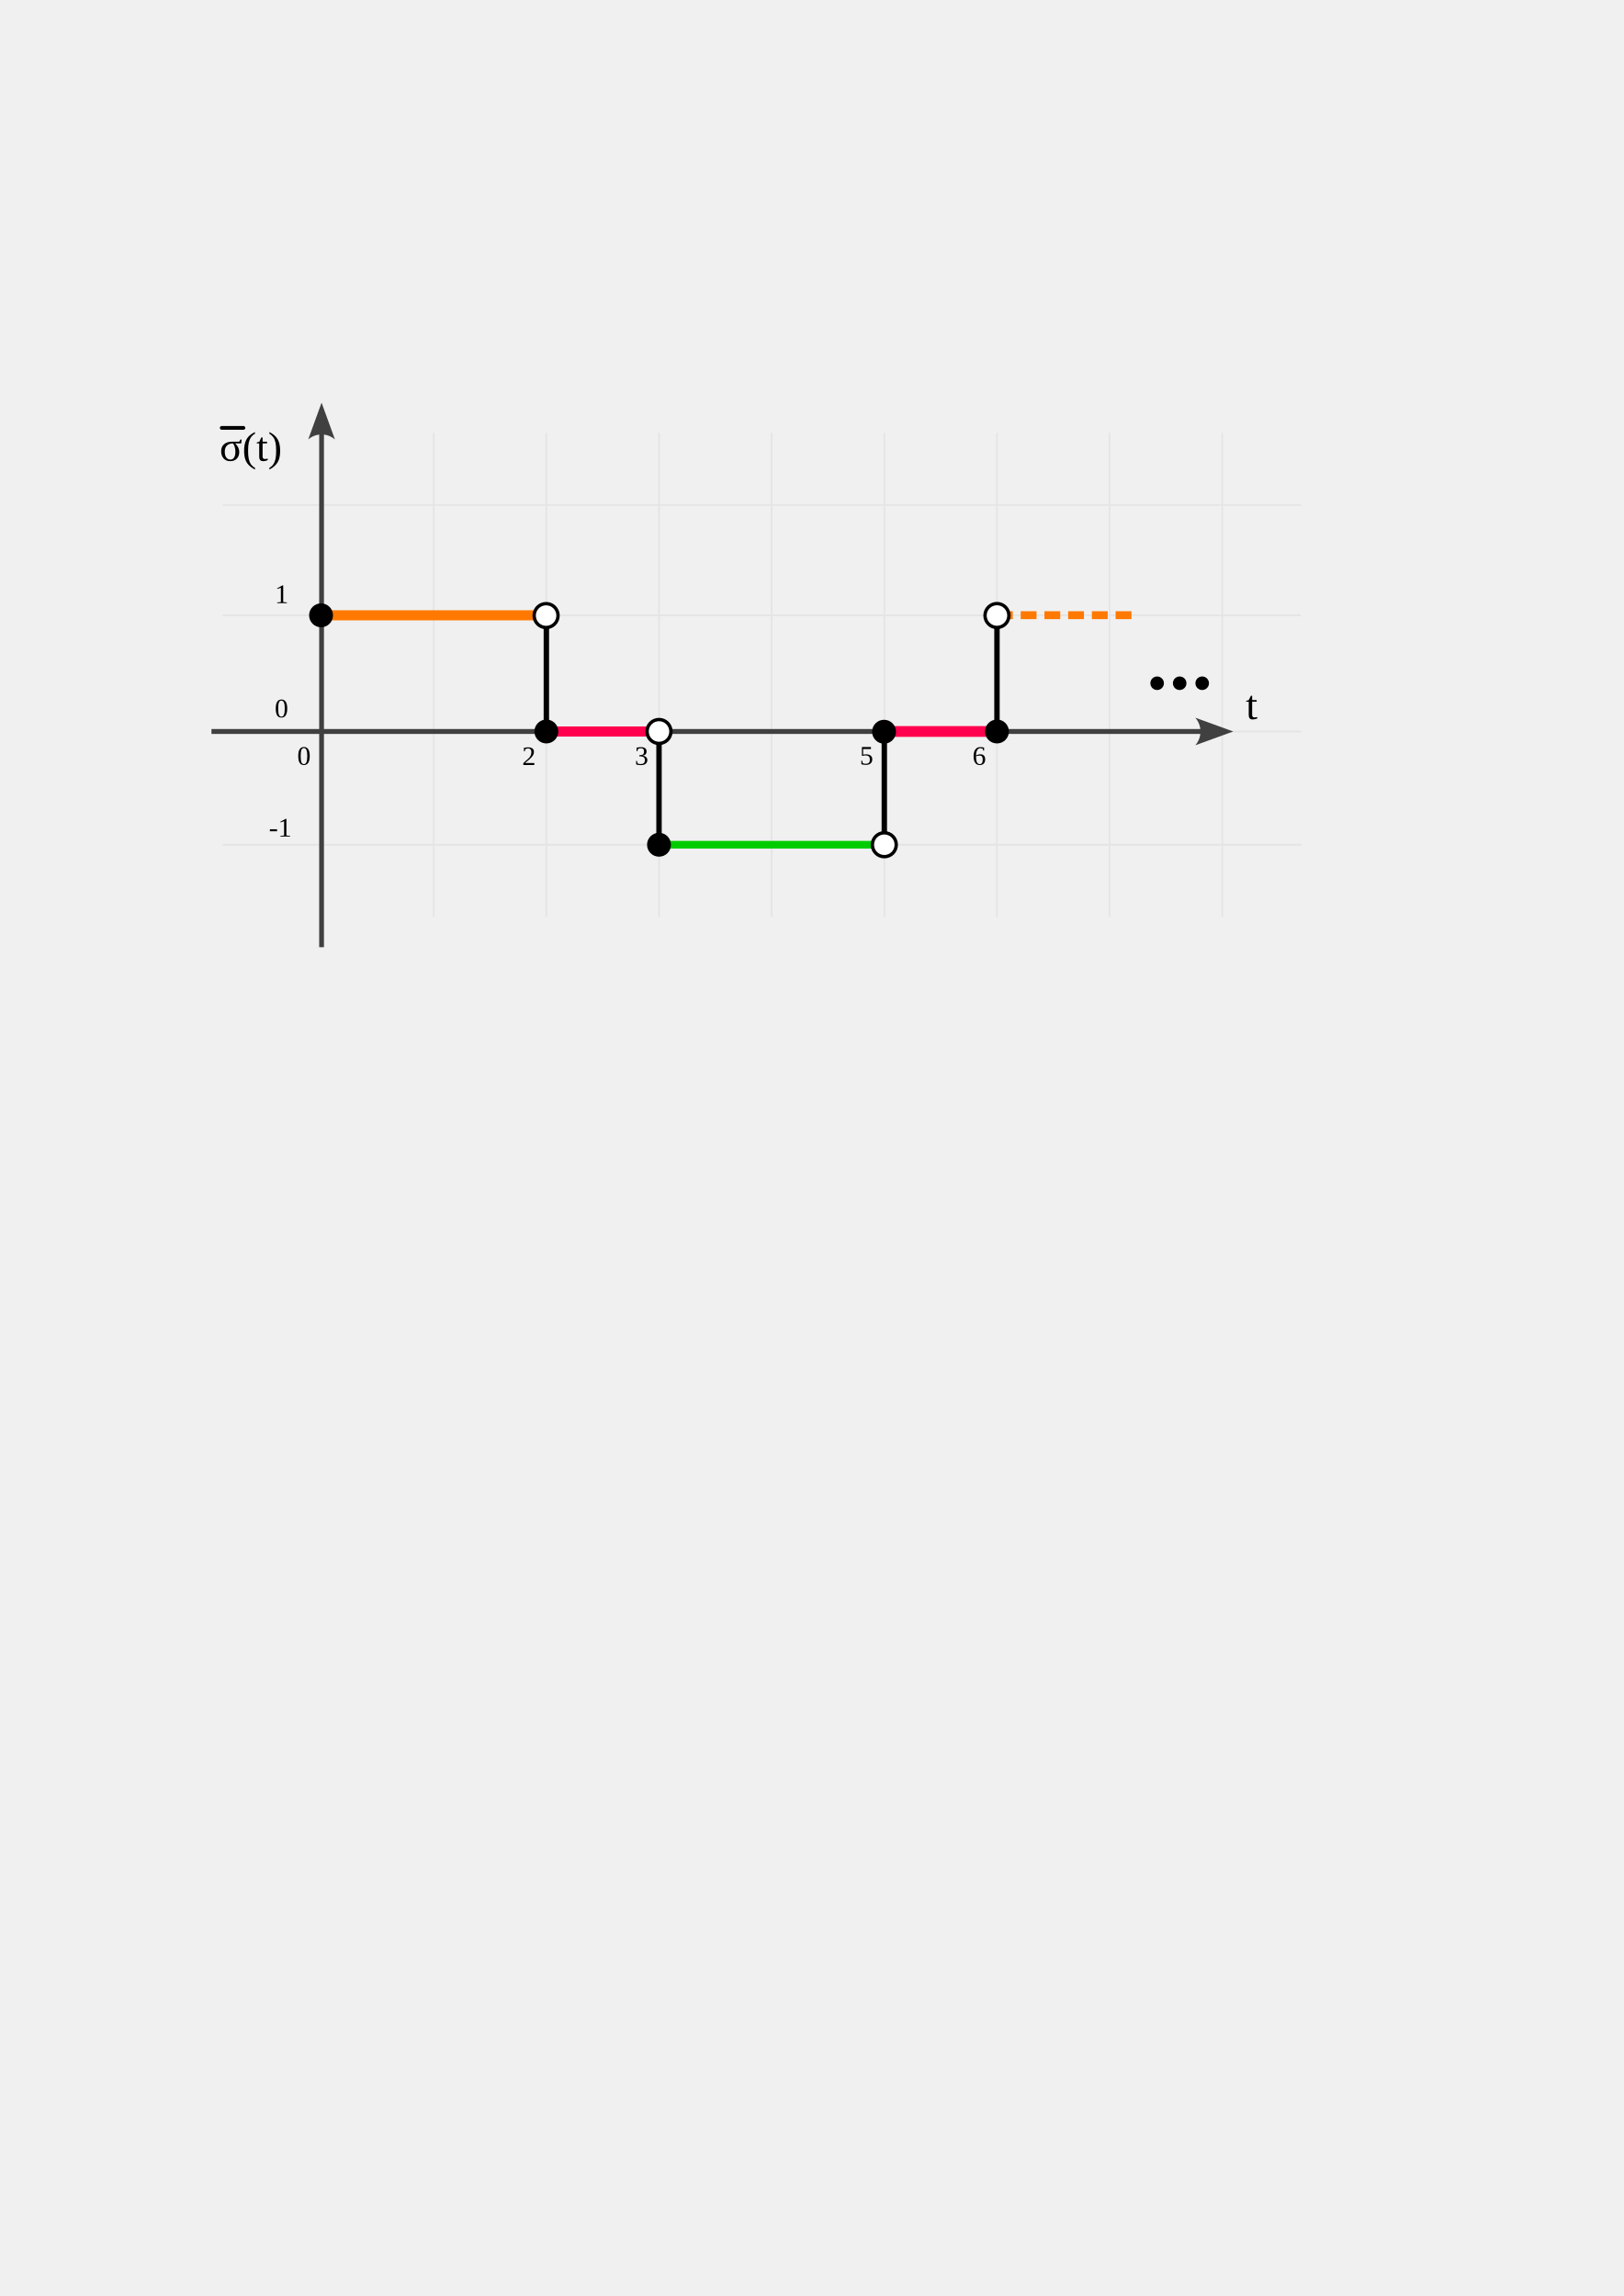
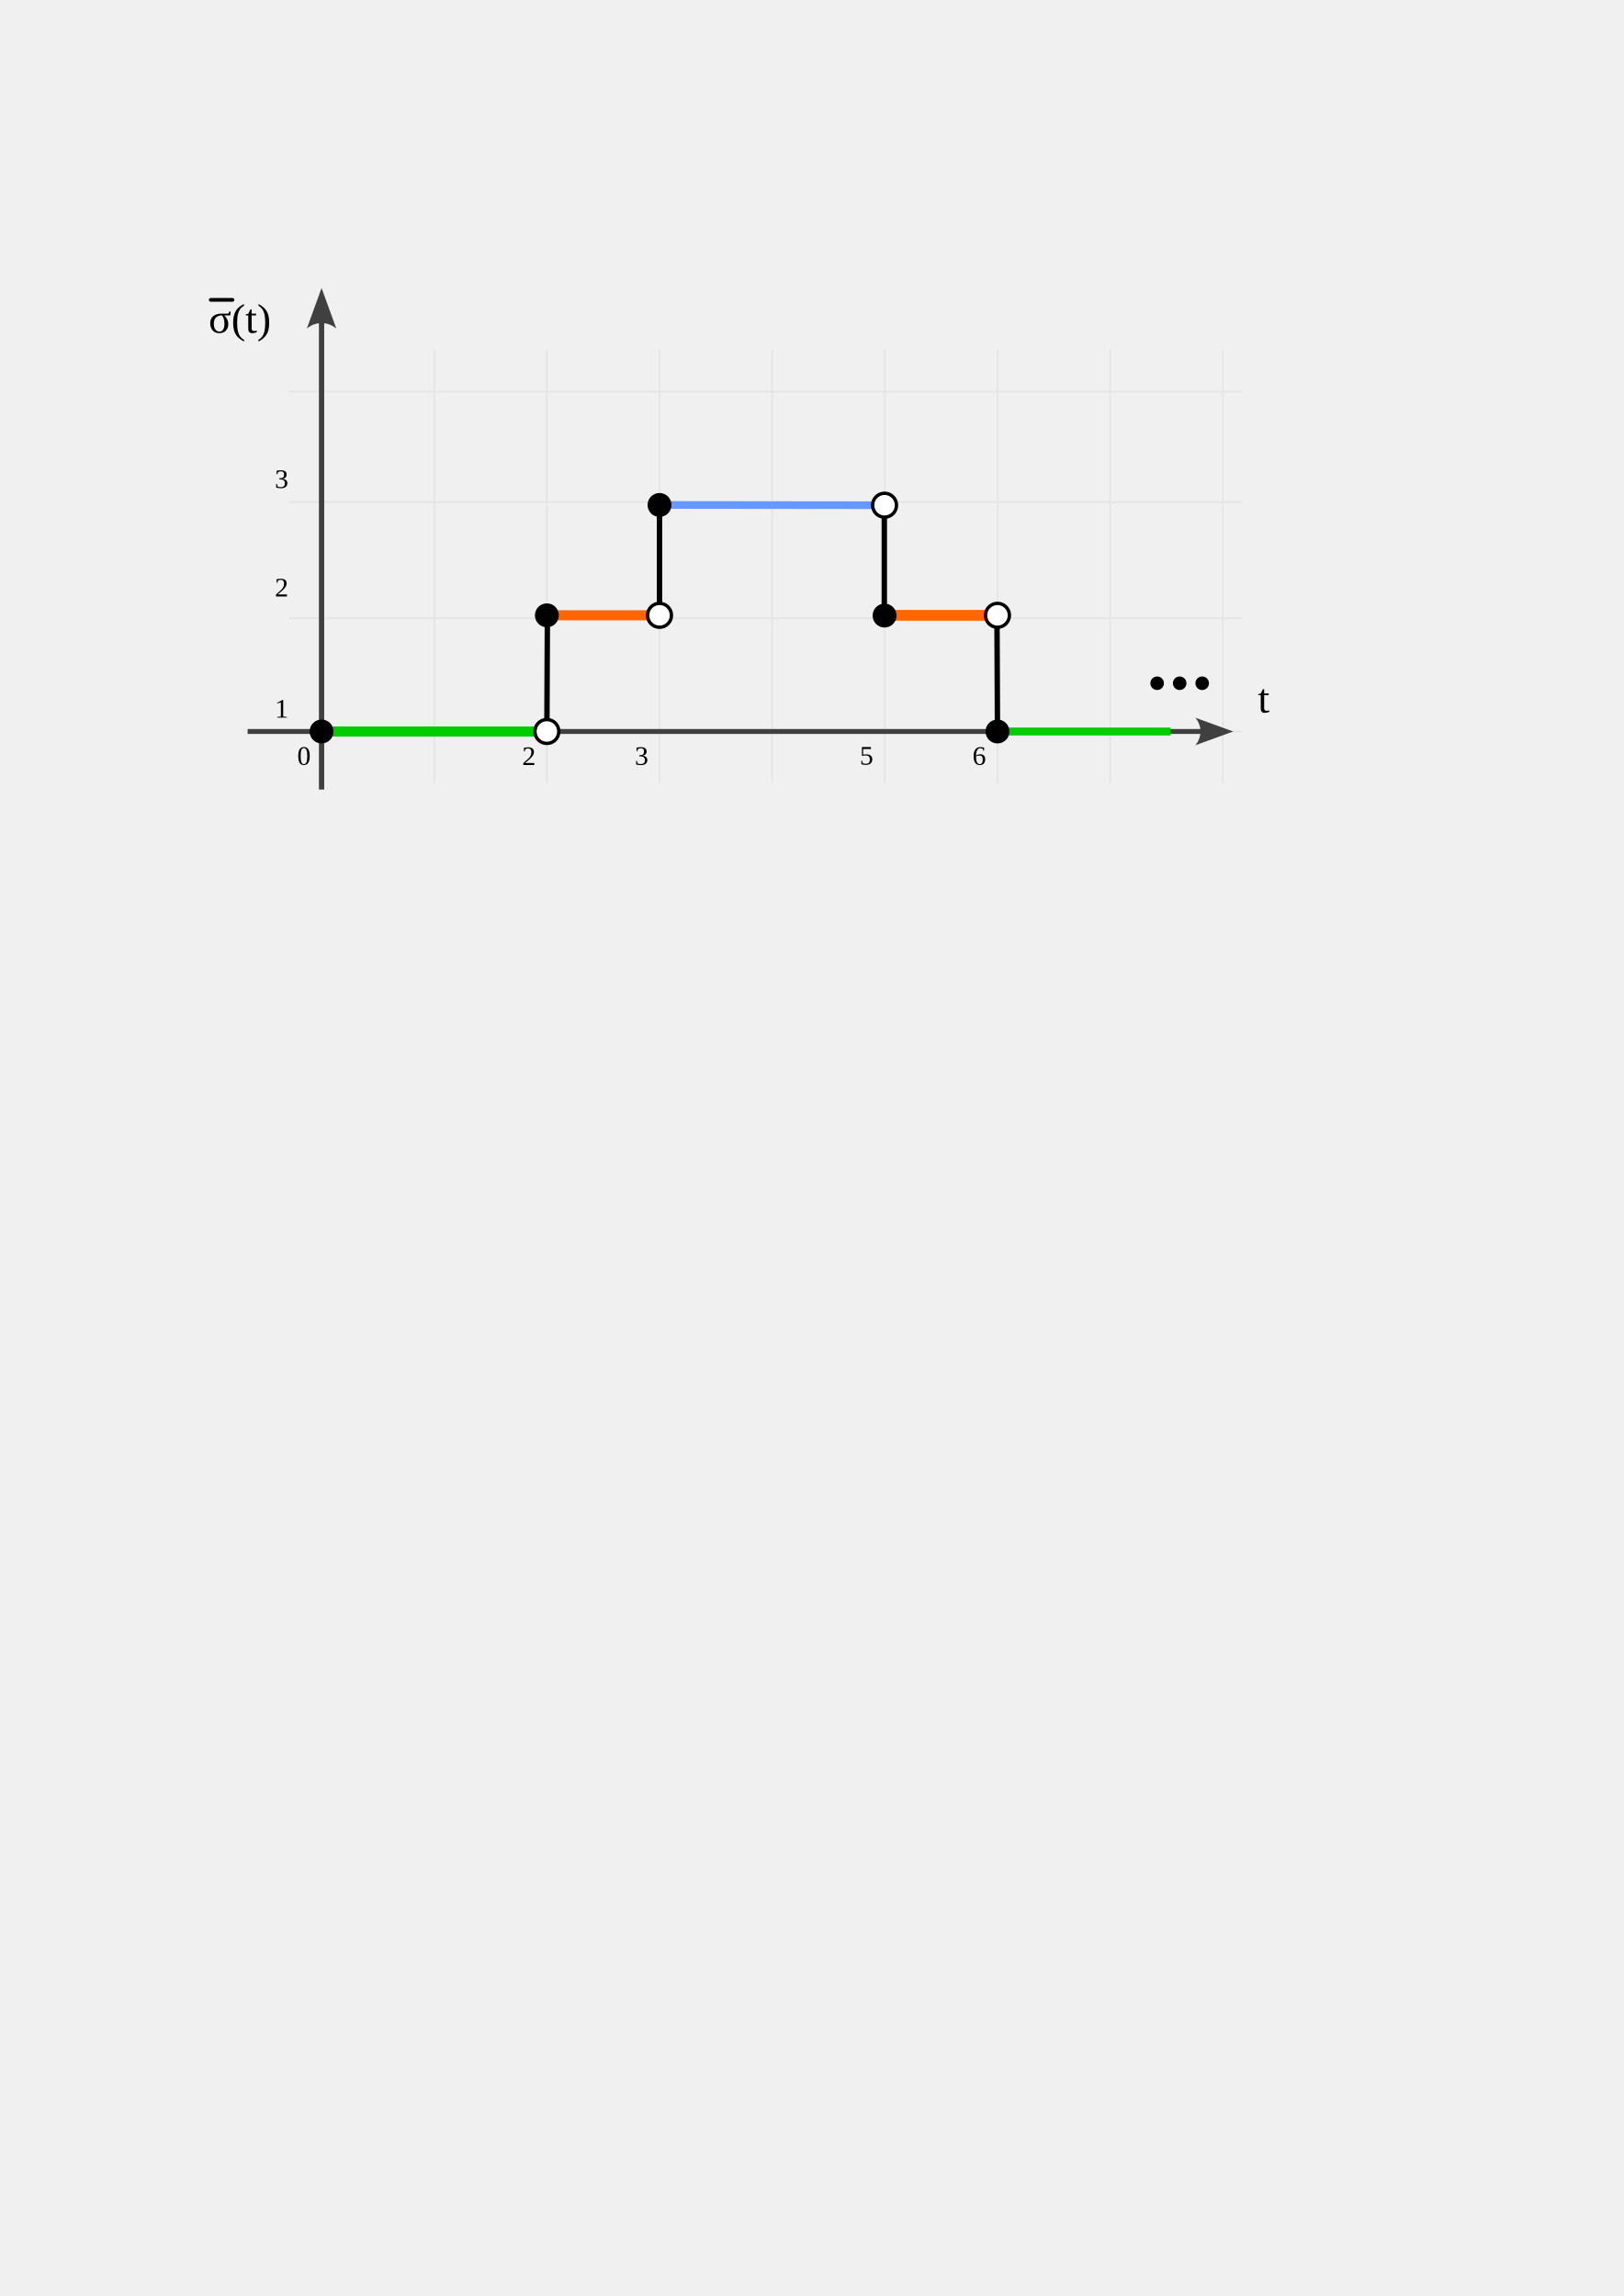
<svg xmlns="http://www.w3.org/2000/svg" width="210mm" height="297mm" viewBox="0 0 210 297" version="1.1" id="svg5" xml:space="preserve">
  <defs id="defs2">
    <marker style="overflow:visible" id="Arrow2" refX="0" refY="0" orient="auto-start-reverse" markerWidth="7.7" markerHeight="5.6" viewBox="0 0 7.7 5.6" preserveAspectRatio="xMidYMid">
      <path transform="scale(0.7)" d="M -2,-4 9,0 -2,4 c 2,-2.33 2,-5.66 0,-8 z" style="fill:context-stroke;fill-rule:evenodd;stroke:none" id="arrow2L" />
    </marker>
  </defs>
  <g id="layer1" style="display:inline" />
  <g id="layer2" style="display:inline" />
  <g id="layer3">
-     <g id="g96" transform="matrix(1.147535,0,0,1.147535,190.0491,-20.00221)">
-       <path style="fill:#bfbfbf;fill-opacity:0.404;stroke:#e5e5e5;stroke-width:0.199;stroke-dasharray:none;stroke-opacity:1" d="m -27.859,66.215 v 54.572" id="path1" />
-       <path style="fill:#bfbfbf;fill-opacity:0.404;stroke:#e5e5e5;stroke-width:0.199;stroke-dasharray:none;stroke-opacity:1" d="m -53.252,66.215 v 54.572" id="path2" />
-       <path style="fill:#bfbfbf;fill-opacity:0.404;stroke:#e5e5e5;stroke-width:0.199;stroke-dasharray:none;stroke-opacity:1" d="m -65.948,66.215 v 54.572" id="path3" />
-       <path style="fill:#bfbfbf;fill-opacity:0.404;stroke:#e5e5e5;stroke-width:0.199;stroke-dasharray:none;stroke-opacity:1" d="m -78.645,66.215 v 54.572" id="path10" />
-       <path style="fill:#bfbfbf;fill-opacity:0.404;stroke:#e5e5e5;stroke-width:0.199;stroke-dasharray:none;stroke-opacity:1" d="m -104.037,66.215 v 54.572" id="path11" />
-       <path style="fill:#bfbfbf;fill-opacity:0.404;stroke:#e5e5e5;stroke-width:0.195;stroke-dasharray:none;stroke-opacity:1" d="M -129.43,66.215 V 120.787" id="path12" />
-       <path style="fill:#bfbfbf;fill-opacity:0.404;stroke:#e5e5e5;stroke-width:0.199;stroke-dasharray:none;stroke-opacity:1" d="m -40.555,66.215 v 54.572" id="path13" />
-       <path style="fill:#bfbfbf;fill-opacity:0.404;stroke:#e5e5e5;stroke-width:0.199;stroke-dasharray:none;stroke-opacity:1" d="m -116.734,66.215 2e-5,54.572" id="path15" />
-       <path style="fill:#bfbfbf;fill-opacity:0.404;stroke:#e5e5e5;stroke-width:0.199;stroke-dasharray:none;stroke-opacity:1" d="m -91.341,66.215 1.3e-5,54.572" id="path16" />
-       <path style="fill:#bfbfbf;fill-opacity:0.404;stroke:#e5e5e5;stroke-width:0.206;stroke-dasharray:none;stroke-opacity:1" d="m -140.504,74.352 121.574,2e-6" id="path17" />
-       <path style="fill:#bfbfbf;fill-opacity:0.404;stroke:#e5e5e5;stroke-width:0.219;stroke-dasharray:none;stroke-opacity:1" d="M -140.504,99.886 H -18.93" id="path18" />
-       <path style="fill:#bfbfbf;fill-opacity:0.404;stroke:#e5e5e5;stroke-width:0.215;stroke-dasharray:none;stroke-opacity:1" d="M -140.504,112.653 H -18.93" id="path96" />
-       <path style="fill:#bfbfbf;fill-opacity:0.404;stroke:#e5e5e5;stroke-width:0.206;stroke-dasharray:none;stroke-opacity:1" d="m -140.504,86.792 121.471,2e-6" id="path21" />
+     <g id="g96" transform="matrix(1.147535,0,0,1.147535,190.1155,-34.65256)">
+       <path style="fill:#bfbfbf;fill-opacity:0.404;stroke:#e5e5e5;stroke-width:0.188;stroke-dasharray:none;stroke-opacity:1" d="M -27.859,69.605 V 118.508" id="path1" />
+       <path style="fill:#bfbfbf;fill-opacity:0.404;stroke:#e5e5e5;stroke-width:0.188;stroke-dasharray:none;stroke-opacity:1" d="M -53.252,69.605 V 118.508" id="path2" />
+       <path style="fill:#bfbfbf;fill-opacity:0.404;stroke:#e5e5e5;stroke-width:0.188;stroke-dasharray:none;stroke-opacity:1" d="M -65.948,69.605 V 118.508" id="path3" />
+       <path style="fill:#bfbfbf;fill-opacity:0.404;stroke:#e5e5e5;stroke-width:0.188;stroke-dasharray:none;stroke-opacity:1" d="M -78.645,69.605 V 118.508" id="path10" />
+       <path style="fill:#bfbfbf;fill-opacity:0.404;stroke:#e5e5e5;stroke-width:0.188;stroke-dasharray:none;stroke-opacity:1" d="M -104.037,69.605 V 118.508" id="path11" />
+       <path style="fill:#bfbfbf;fill-opacity:0.404;stroke:#e5e5e5;stroke-width:0.195;stroke-dasharray:none;stroke-opacity:1" d="m -129.43,66.215 0,52.293" id="path12" />
+       <path style="fill:#bfbfbf;fill-opacity:0.404;stroke:#e5e5e5;stroke-width:0.188;stroke-dasharray:none;stroke-opacity:1" d="M -40.555,69.605 V 118.508" id="path13" />
+       <path style="fill:#bfbfbf;fill-opacity:0.404;stroke:#e5e5e5;stroke-width:0.188;stroke-dasharray:none;stroke-opacity:1" d="m -116.734,69.605 2e-5,48.903" id="path15" />
+       <path style="fill:#bfbfbf;fill-opacity:0.404;stroke:#e5e5e5;stroke-width:0.188;stroke-dasharray:none;stroke-opacity:1" d="m -91.341,69.605 1.3e-5,48.903" id="path16" />
+       <path style="fill:#bfbfbf;fill-opacity:0.404;stroke:#e5e5e5;stroke-width:0.193;stroke-dasharray:none;stroke-opacity:1" d="m -133.075,74.352 107.401,2e-6" id="path17" />
+       <path style="fill:#bfbfbf;fill-opacity:0.404;stroke:#e5e5e5;stroke-width:0.205;stroke-dasharray:none;stroke-opacity:1" d="M -133.075,99.886 H -25.674" id="path18" />
+       <path style="fill:#bfbfbf;fill-opacity:0.404;stroke:#e5e5e5;stroke-width:0.202;stroke-dasharray:none;stroke-opacity:1" d="M -133.075,112.653 H -25.674" id="path96" />
+       <path style="fill:#bfbfbf;fill-opacity:0.404;stroke:#e5e5e5;stroke-width:0.193;stroke-dasharray:none;stroke-opacity:1" d="m -133.075,86.792 107.31,2e-6" id="path21" />
    </g>
-     <path style="display:inline;fill:#ff6600;stroke:#404040;stroke-width:0.637;stroke-dasharray:none;marker-end:url(#Arrow2)" d="m 27.349,94.621 128.136,0" id="path369" />
-     <path style="display:inline;fill:#ff6600;stroke:#404040;stroke-width:0.618;stroke-dasharray:none;marker-end:url(#Arrow2)" d="M 41.59,122.525 V 55.982" id="path1363" />
-     <g id="g1" transform="matrix(0.9574472,0,0,0.9574472,6.812957,42.78657)">
+     <path style="display:inline;fill:#ff6600;stroke:#404040;stroke-width:0.637;stroke-dasharray:none;marker-end:url(#Arrow2)" d="m 32.026,94.621 123.459,0" id="path369" />
+     <path style="display:inline;fill:#ff6600;stroke:#404040;stroke-width:0.682;stroke-dasharray:none;marker-end:url(#Arrow2)" d="m 41.59,102.132 0,-60.578" id="path1363" />
+     <g id="g1" transform="matrix(0.9574472,0,0,0.9574472,5.396978,26.22804)">
      <text xml:space="preserve" style="font-size:5.644px;fill:#000000;stroke:none;stroke-width:1.5;stroke-dasharray:none;stroke-dashoffset:0" x="22.332" y="17.717" id="text10500" transform="scale(1.009206,0.9908778)">
        <tspan id="tspan10498" style="font-size:5.644px;fill:#000000;stroke-width:1.5" x="22.332" y="17.717">σ(t)</tspan>
      </text>
      <path style="fill:#6699ff;fill-opacity:1;stroke:#000000;stroke-width:0.5;stroke-linecap:round;stroke-linejoin:round;stroke-dasharray:none;stroke-opacity:1" d="m 22.832,13.12 h 2.939" id="path1189" />
    </g>
-     <path style="fill:#ffffff;stroke:#ff7900;stroke-width:1.306;stroke-linejoin:round;stroke-opacity:1" d="M 41.523,79.595 H 70.662" id="path4" />
-     <path style="fill:#ffffff;stroke:#ff004f;stroke-width:1.306;stroke-linejoin:round;stroke-opacity:1" d="m 70.662,94.621 14.57,5e-6" id="path5" />
-     <path style="fill:#00cc00;fill-opacity:1;stroke:#00cc00;stroke-width:0.989;stroke-linejoin:round;stroke-opacity:1" d="m 85.232,109.271 29.139,0" id="path7" />
-     <path style="fill:#ffffff;stroke:#ff004f;stroke-width:1.399;stroke-linejoin:round;stroke-opacity:1" d="m 114.371,94.621 14.57,5e-6" id="path8" />
-     <circle style="fill:#000000;stroke:none;stroke-width:0.435;stroke-linejoin:round;stroke-opacity:1" id="circle10" cx="70.662" cy="94.621" r="1.546" />
-     <circle style="fill:#000000;stroke:none;stroke-width:0.435;stroke-linejoin:round;stroke-opacity:1" id="circle12" cx="85.232" cy="109.271" r="1.546" />
-     <circle style="fill:#000000;stroke:none;stroke-width:0.435;stroke-linejoin:round;stroke-opacity:1" id="circle16" cx="128.941" cy="94.621" r="1.546" />
-     <circle style="fill:#000000;stroke:none;stroke-width:0.435;stroke-linejoin:round;stroke-opacity:1" id="circle28" cx="114.338" cy="94.654" r="1.546" />
-     <path style="fill:#ffffff;stroke:#000000;stroke-width:0.7;stroke-linejoin:round;stroke-dasharray:none;stroke-opacity:1" d="M 70.662,94.621 V 79.595" id="path31" />
-     <path style="fill:#ffffff;stroke:#000000;stroke-width:0.7;stroke-linejoin:round;stroke-dasharray:none" d="M 85.232,109.271 V 94.621" id="path32" />
-     <path style="fill:#ffffff;stroke:#000000;stroke-width:0.7;stroke-linejoin:round;stroke-dasharray:none;stroke-opacity:1" d="M 114.371,94.621 V 109.271" id="path34" />
-     <circle style="fill:#ffffff;stroke:#000000;stroke-width:0.435;stroke-linejoin:round;stroke-opacity:1" id="circle14" cx="85.232" cy="94.621" r="1.546" />
-     <circle style="fill:#ffffff;stroke:#000000;stroke-width:0.435;stroke-linejoin:round;stroke-opacity:1" id="circle15" cx="114.371" cy="109.271" r="1.546" />
-     <path style="fill:#ffffff;stroke:#000000;stroke-width:0.7;stroke-linejoin:round;stroke-dasharray:none;stroke-opacity:1" d="m 128.941,79.621 v 14.999" id="path58" />
-     <path style="fill:#ffffff;stroke:#ff7900;stroke-width:1.023;stroke-linejoin:round;stroke-dasharray:2.046, 1.023;stroke-dashoffset:0;stroke-opacity:1" d="m 128.941,79.579 h 17.88" id="path59" />
-     <circle style="fill:#ffffff;stroke:#000000;stroke-width:0.435;stroke-linejoin:round;stroke-opacity:1" id="circle11" cx="128.941" cy="79.621" r="1.546" />
+     <path style="fill:#ffffff;stroke:#00cc00;stroke-width:1.306;stroke-linejoin:round;stroke-opacity:1" d="M 41.59,94.621 H 70.729" id="path4" />
+     <path style="fill:#ffffff;stroke:#ff6600;stroke-width:1.306;stroke-linejoin:round;stroke-opacity:1" d="m 70.729,79.595 14.57,1e-6" id="path5" />
+     <path style="fill:#3366cc;fill-opacity:1;stroke:#6699ff;stroke-width:0.989;stroke-linejoin:round;stroke-opacity:1" d="m 85.298,65.32 29.106,0.033" id="path7" />
+     <path style="fill:#ffffff;stroke:#ff6600;stroke-width:1.399;stroke-linejoin:round;stroke-opacity:1" d="m 114.371,79.595 h 14.57" id="path8" />
+     <circle style="fill:#000000;stroke:none;stroke-width:0.435;stroke-linejoin:round;stroke-opacity:1" id="circle10" cx="70.729" cy="79.595" r="1.546" />
+     <circle style="fill:#000000;stroke:none;stroke-width:0.435;stroke-linejoin:round;stroke-opacity:1" id="circle12" cx="85.298" cy="65.32" r="1.546" />
+     <path style="fill:#ffffff;stroke:#00cc00;stroke-width:1.023;stroke-linejoin:round;stroke-dasharray:none;stroke-dashoffset:0;stroke-opacity:1" d="m 129.007,94.621 h 22.389" id="path59" />
+     <circle style="fill:#000000;stroke:none;stroke-width:0.435;stroke-linejoin:round;stroke-opacity:1" id="circle16" cx="129.007" cy="94.621" r="1.546" />
+     <circle style="fill:#000000;stroke:none;stroke-width:0.435;stroke-linejoin:round;stroke-opacity:1" id="circle28" cx="114.404" cy="79.628" r="1.546" />
+     <path style="fill:#ffffff;stroke:#000000;stroke-width:0.7;stroke-linejoin:round;stroke-dasharray:none;stroke-opacity:1" d="m 70.795,79.97 -0.066,14.65" id="path31" />
+     <path style="fill:#ffffff;stroke:#000000;stroke-width:0.7;stroke-linejoin:round;stroke-dasharray:none" d="m 85.298,65.32 3e-6,14.275" id="path32" />
+     <path style="fill:#ffffff;stroke:#000000;stroke-width:0.7;stroke-linejoin:round;stroke-dasharray:none;stroke-opacity:1" d="M 114.371,79.595 V 65.32" id="path34" />
+     <circle style="fill:#ffffff;stroke:#000000;stroke-width:0.435;stroke-linejoin:round;stroke-opacity:1" id="circle14" cx="85.298" cy="79.595" r="1.546" />
+     <circle style="fill:#ffffff;stroke:#000000;stroke-width:0.435;stroke-linejoin:round;stroke-opacity:1" id="circle15" cx="114.404" cy="65.353" r="1.546" />
+     <path style="fill:#ffffff;stroke:#000000;stroke-width:0.7;stroke-linejoin:round;stroke-dasharray:none;stroke-opacity:1" d="m 128.941,79.595 0.066,15.025" id="path58" />
+     <circle style="fill:#ffffff;stroke:#000000;stroke-width:0.435;stroke-linejoin:round;stroke-opacity:1" id="circle11" cx="129.007" cy="79.595" r="1.546" />
    <circle style="fill:#000000;stroke:none;stroke-width:0.247;stroke-linejoin:round;stroke-opacity:1" id="circle17-1" cx="149.657" cy="88.381" r="0.876" />
    <circle style="fill:#000000;stroke:none;stroke-width:0.247;stroke-linejoin:round;stroke-opacity:1" id="circle46" cx="152.571" cy="88.381" r="0.876" />
    <circle style="fill:#000000;stroke:none;stroke-width:0.247;stroke-linejoin:round;stroke-opacity:1" id="circle47" cx="155.485" cy="88.381" r="0.876" />
-     <text xml:space="preserve" style="font-size:5.404px;fill:#000000;stroke:none;stroke-width:1.436;stroke-dasharray:none;stroke-dashoffset:0" x="159.655" y="93.873" id="text1" transform="scale(1.009206,0.9908778)">
-       <tspan id="tspan1" style="font-size:5.404px;fill:#000000;stroke-width:1.436" x="159.655" y="93.873">t</tspan>
+     <text xml:space="preserve" style="font-size:5.404px;fill:#000000;stroke:none;stroke-width:1.436;stroke-dasharray:none;stroke-dashoffset:0" x="161.197" y="93.009" id="text1" transform="scale(1.009206,0.9908778)">
+       <tspan id="tspan1" style="font-size:5.404px;fill:#000000;stroke-width:1.436" x="161.197" y="93.009">t</tspan>
    </text>
-     <text xml:space="preserve" style="font-size:3.496px;fill:#000000;stroke:none;stroke-width:0.929;stroke-dasharray:none;stroke-dashoffset:0" x="35.216" y="78.736" id="text130" transform="scale(1.009206,0.9908778)">
-       <tspan id="tspan130" style="font-size:3.496px;fill:#000000;stroke-width:0.929" x="35.216" y="78.736">1</tspan>
+     <text xml:space="preserve" style="font-size:3.496px;fill:#000000;stroke:none;stroke-width:0.929;stroke-dasharray:none;stroke-dashoffset:0" x="35.216" y="93.691" id="text130" transform="scale(1.009206,0.9908778)">
+       <tspan id="tspan130" style="font-size:3.496px;fill:#000000;stroke-width:0.929" x="35.216" y="93.691">1</tspan>
    </text>
    <text xml:space="preserve" style="font-size:3.496px;fill:#000000;stroke:none;stroke-width:0.929;stroke-dasharray:none;stroke-dashoffset:0" x="66.911" y="99.875" id="text134" transform="scale(1.009206,0.9908778)">
      <tspan id="tspan134" style="font-size:3.496px;fill:#000000;stroke-width:0.929" x="66.911" y="99.875">2</tspan>
    </text>
    <text xml:space="preserve" style="font-size:3.496px;fill:#000000;stroke:none;stroke-width:0.929;stroke-dasharray:none;stroke-dashoffset:0" x="81.349" y="99.848" id="text139" transform="scale(1.009206,0.9908778)">
      <tspan id="tspan139" style="font-size:3.496px;fill:#000000;stroke-width:0.929" x="81.349" y="99.848">3</tspan>
    </text>
    <text xml:space="preserve" style="font-size:3.496px;fill:#000000;stroke:none;stroke-width:0.929;stroke-dasharray:none;stroke-dashoffset:0" x="124.614" y="99.846" id="text141" transform="scale(1.009206,0.9908778)">
      <tspan id="tspan141" style="font-size:3.496px;fill:#000000;stroke-width:0.929" x="124.614" y="99.846">6</tspan>
    </text>
    <text xml:space="preserve" style="font-size:3.496px;fill:#000000;stroke:none;stroke-width:0.929;stroke-dasharray:none;stroke-dashoffset:0" x="110.175" y="99.822" id="text143" transform="scale(1.009206,0.9908778)">
      <tspan id="tspan143" style="font-size:3.496px;fill:#000000;stroke-width:0.929" x="110.175" y="99.822">5</tspan>
    </text>
-     <text xml:space="preserve" style="font-size:3.496px;fill:#000000;stroke:none;stroke-width:0.929;stroke-dasharray:none;stroke-dashoffset:0" x="35.199" y="93.652" id="text22" transform="scale(1.009206,0.9908778)">
-       <tspan id="tspan22" style="font-size:3.496px;fill:#000000;stroke-width:0.929" x="35.199" y="93.652">0</tspan>
-     </text>
-     <text xml:space="preserve" style="font-size:3.496px;fill:#000000;stroke:none;stroke-width:0.929;stroke-dasharray:none;stroke-dashoffset:0" x="34.462" y="109.212" id="text23" transform="scale(1.009206,0.9908778)">
-       <tspan id="tspan23" style="font-size:3.496px;fill:#000000;stroke-width:0.929" x="34.462" y="109.212">-1</tspan>
-     </text>
-     <circle style="fill:#ffffff;stroke:#000000;stroke-width:0.435;stroke-linejoin:round;stroke-opacity:1" id="circle58" cx="70.629" cy="79.628" r="1.546" />
-     <circle style="fill:#000000;stroke:none;stroke-width:0.435;stroke-linejoin:round;stroke-opacity:1" id="circle59" cx="41.523" cy="79.595" r="1.546" />
+     <circle style="fill:#ffffff;stroke:#000000;stroke-width:0.435;stroke-linejoin:round;stroke-opacity:1" id="circle58" cx="70.729" cy="94.621" r="1.546" />
+     <circle style="fill:#000000;stroke:none;stroke-width:0.435;stroke-linejoin:round;stroke-opacity:1" id="circle59" cx="41.59" cy="94.621" r="1.546" />
    <text xml:space="preserve" style="font-size:3.496px;fill:#000000;stroke:none;stroke-width:0.929;stroke-dasharray:none;stroke-dashoffset:0" x="38.083" y="99.847" id="text43" transform="scale(1.009206,0.9908778)">
      <tspan id="tspan43" style="font-size:3.496px;fill:#000000;stroke-width:0.929" x="38.083" y="99.847">0</tspan>
    </text>
+     <text xml:space="preserve" style="font-size:3.496px;fill:#000000;stroke:none;stroke-width:0.929;stroke-dasharray:none;stroke-dashoffset:0" x="35.216" y="77.87" id="text47" transform="scale(1.009206,0.9908778)">
+       <tspan id="tspan47" style="font-size:3.496px;fill:#000000;stroke-width:0.929" x="35.216" y="77.87">2</tspan>
+     </text>
+     <text xml:space="preserve" style="font-size:3.496px;fill:#000000;stroke:none;stroke-width:0.929;stroke-dasharray:none;stroke-dashoffset:0" x="35.216" y="63.707" id="text48" transform="scale(1.009206,0.9908778)">
+       <tspan id="tspan48" style="font-size:3.496px;fill:#000000;stroke-width:0.929" x="35.216" y="63.707">3</tspan>
+     </text>
  </g>
</svg>
